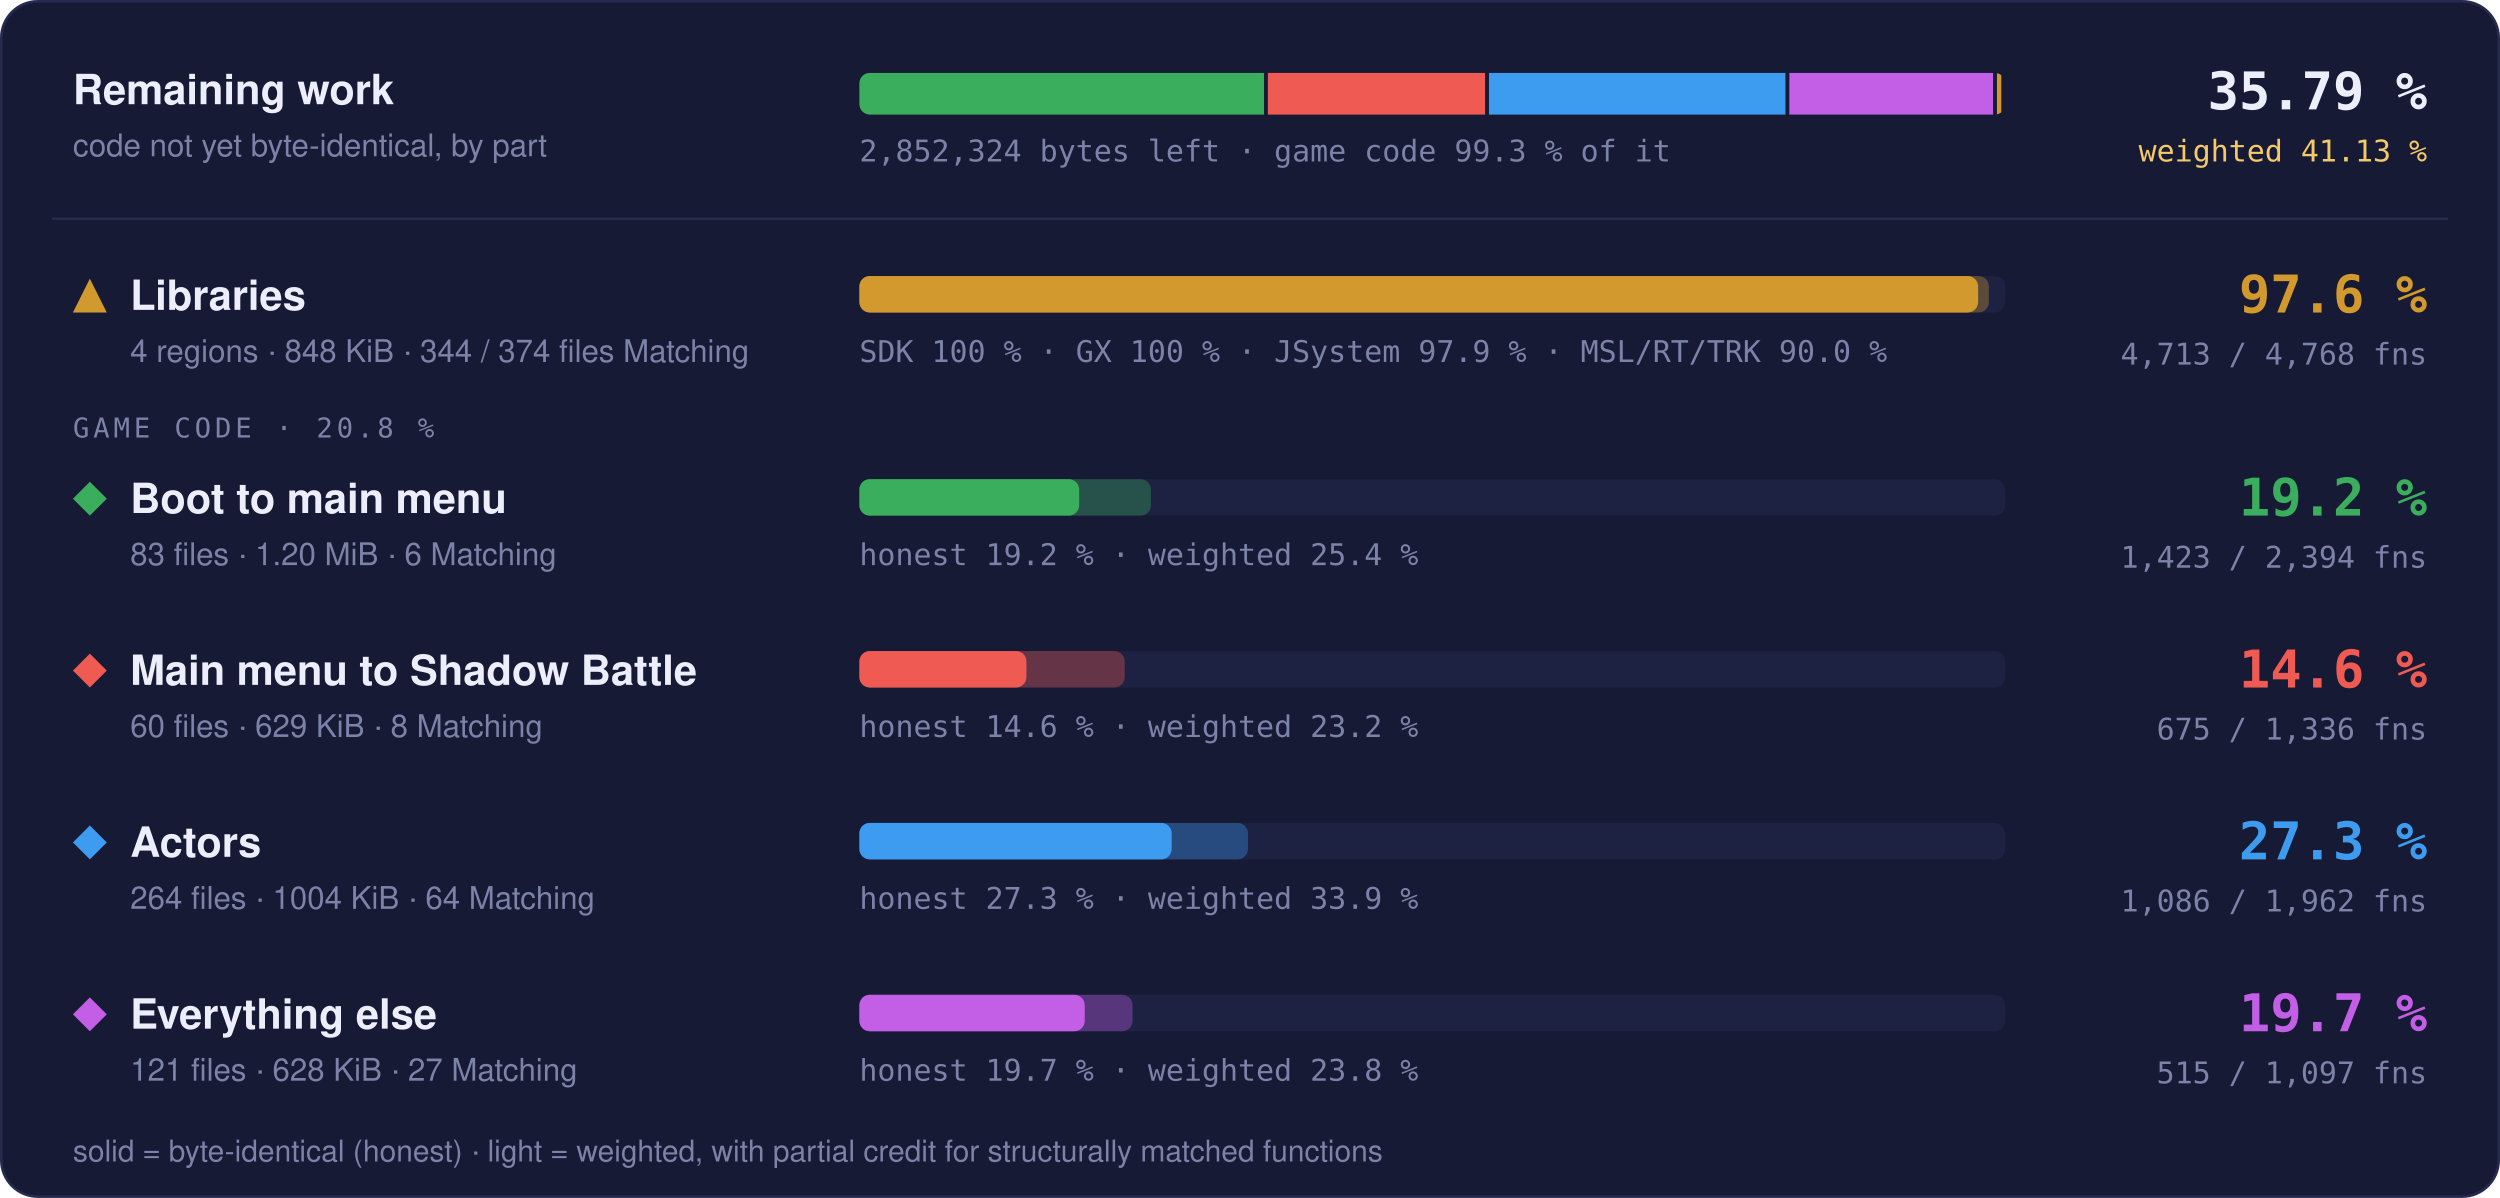
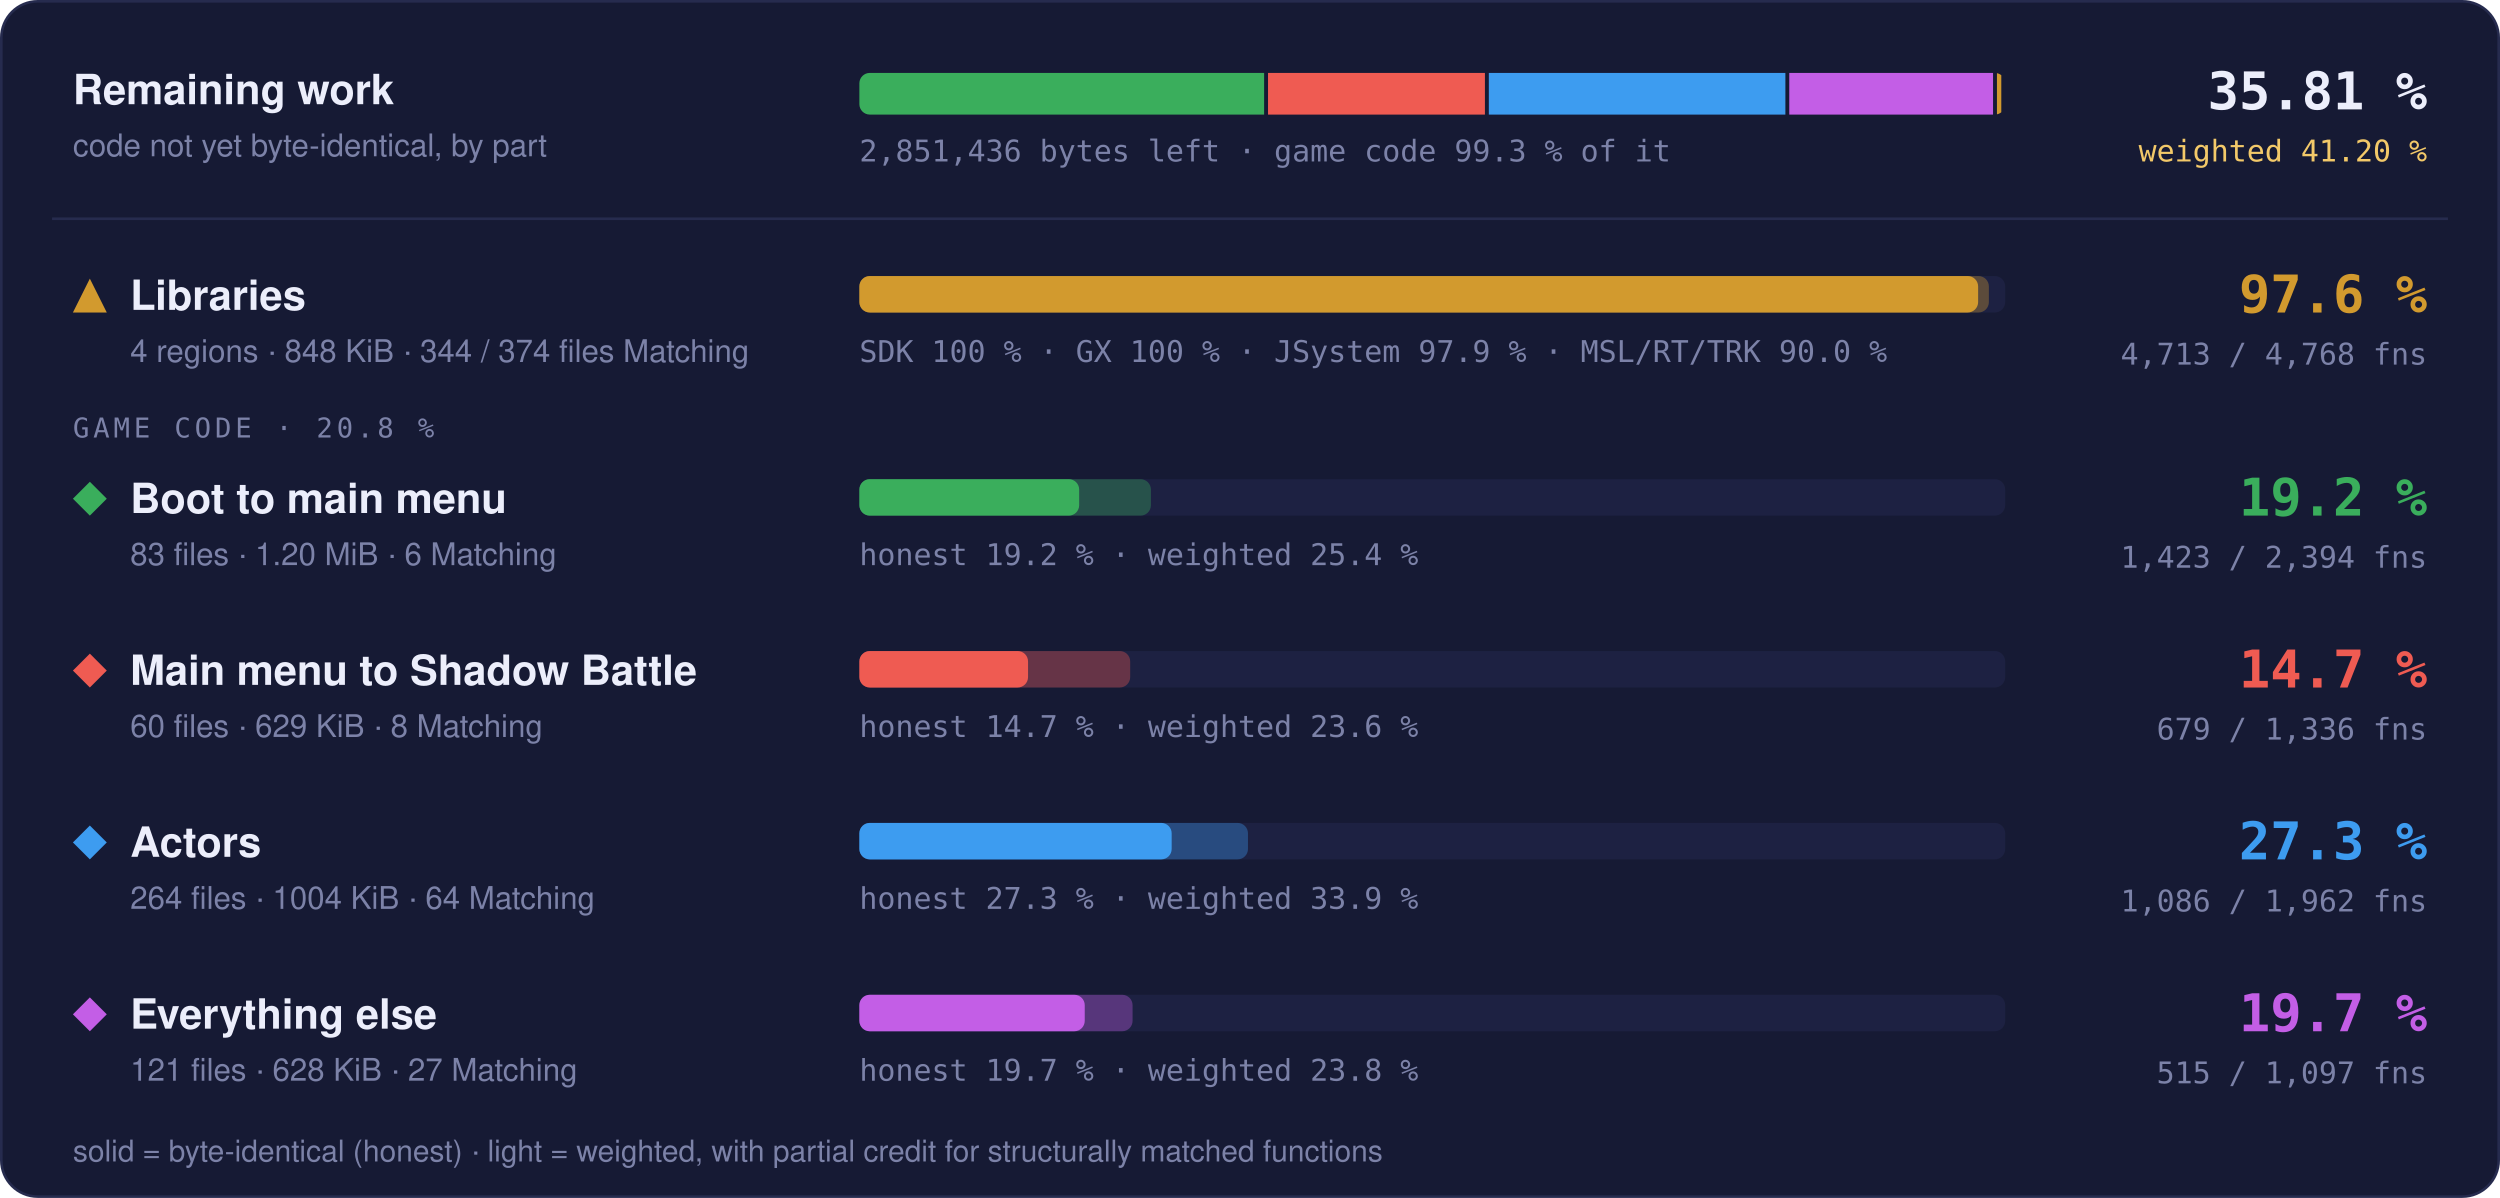
- <svg xmlns="http://www.w3.org/2000/svg" width="960" height="460" viewBox="0 0 960 460" role="img" aria-label="Progress overview: Libraries 97.6 % of code, 4713 of 4768 functions; Boot to main menu 19.2 % of code, 1423 of 2394 functions; Main menu to Shadow Battle 14.6 % of code, 675 of 1336 functions; Actors 27.3 % of code, 1086 of 1962 functions; Everything else 19.7 % of code, 515 of 1097 functions">
+ <svg xmlns="http://www.w3.org/2000/svg" width="960" height="460" viewBox="0 0 960 460" role="img" aria-label="Progress overview: Libraries 97.6 % of code, 4713 of 4768 functions; Boot to main menu 19.2 % of code, 1423 of 2394 functions; Main menu to Shadow Battle 14.7 % of code, 679 of 1336 functions; Actors 27.3 % of code, 1086 of 1962 functions; Everything else 19.7 % of code, 515 of 1097 functions">
  <style>text { font-family: -apple-system, BlinkMacSystemFont, 'Segoe UI', Helvetica, Arial, sans-serif; } .mono { font-family: ui-monospace, SFMono-Regular, 'SF Mono', Menlo, Consolas, monospace; } .grow { transform-box: fill-box; transform-origin: 0 50%; animation: grow 1.4s cubic-bezier(.2,.8,.2,1) both; } @keyframes grow { from { transform: scaleX(0); } } @media (prefers-reduced-motion: reduce) { * { animation: none !important; } }</style>
  <rect x="0.5" y="0.5" width="959" height="459" rx="14" fill="#161a34" stroke="#262b4e" />
  <text x="28" y="40" font-size="16" font-weight="700" fill="#eceefb">Remaining work</text>
  <text x="28" y="60" font-size="12" fill="#7c82a8">code not yet byte-identical, by part</text>
  <clipPath id="rw">
    <rect x="330" y="28" width="440" height="16" rx="4" />
  </clipPath>
  <g clip-path="url(#rw)">
-     <rect class="grow" x="330.00" y="28" width="155.37" height="16" fill="#3aae5c" />
-     <rect class="grow" x="486.87" y="28" width="83.40" height="16" fill="#ef5b52" />
-     <rect class="grow" x="571.77" y="28" width="113.84" height="16" fill="#3d9cf0" />
-     <rect class="grow" x="687.11" y="28" width="78.22" height="16" fill="#c35ee6" />
+     <rect class="grow" x="330.00" y="28" width="155.42" height="16" fill="#3aae5c" />
+     <rect class="grow" x="486.92" y="28" width="83.29" height="16" fill="#ef5b52" />
+     <rect class="grow" x="571.71" y="28" width="113.88" height="16" fill="#3d9cf0" />
+     <rect class="grow" x="687.08" y="28" width="78.25" height="16" fill="#c35ee6" />
    <rect class="grow" x="766.83" y="28" width="1.67" height="16" fill="#d29a2e" />
  </g>
-   <text x="330" y="62" class="mono" font-size="11.5" fill="#7c82a8">2,852,324 bytes left · game code 99.3 % of it</text>
-   <text x="932" y="42" text-anchor="end" class="mono" font-size="20" font-weight="700" fill="#eceefb">35.79 %</text>
-   <text x="932" y="62" text-anchor="end" class="mono" font-size="11.5" fill="#f3c969">weighted 41.13 %</text>
+   <text x="330" y="62" class="mono" font-size="11.5" fill="#7c82a8">2,851,436 bytes left · game code 99.3 % of it</text>
+   <text x="932" y="42" text-anchor="end" class="mono" font-size="20" font-weight="700" fill="#eceefb">35.81 %</text>
+   <text x="932" y="62" text-anchor="end" class="mono" font-size="11.5" fill="#f3c969">weighted 41.20 %</text>
  <line x1="20" x2="940" y1="84" y2="84" stroke="#262b4e" />
  <g fill="#d29a2e">
    <path d="M34.5 107L41 120L28 120Z" />
  </g>
  <text x="50" y="119" font-size="16" font-weight="700" fill="#eceefb">Libraries</text>
  <text x="50" y="139" font-size="12" fill="#7c82a8">4 regions · 848 KiB · 344 / 374 files Matching</text>
  <rect x="330" y="106" width="440" height="14" rx="4" fill="#1d2142" />
  <rect class="grow" style="animation-delay:0.0s" x="330" y="106" width="433.73" height="14" rx="4" fill="#d29a2e" fill-opacity="0.35" />
  <rect class="grow" style="animation-delay:0.0s" x="330" y="106" width="429.60" height="14" rx="4" fill="#d29a2e" />
  <text x="330" y="139" class="mono" font-size="11.5" fill="#7c82a8">SDK 100 % · GX 100 % · JSystem 97.9 % · MSL/RT/TRK 90.0 %</text>
  <text x="932" y="120" text-anchor="end" class="mono" font-size="20" font-weight="700" fill="#d29a2e">97.6 %</text>
  <text x="932" y="140" text-anchor="end" class="mono" font-size="11.5" fill="#7c82a8">4,713 / 4,768 fns</text>
  <text x="28" y="168" class="mono" font-size="10.5" letter-spacing="0.14em" fill="#7c82a8">GAME CODE · 20.8 %</text>
  <g fill="#3aae5c">
    <path d="M34.5 185L41 191.5L34.5 198L28 191.5Z" />
  </g>
  <text x="50" y="197" font-size="16" font-weight="700" fill="#eceefb">Boot to main menu</text>
  <text x="50" y="217" font-size="12" fill="#7c82a8">83 files · 1.20 MiB · 6 Matching</text>
  <rect x="330" y="184" width="440" height="14" rx="4" fill="#1d2142" />
  <rect class="grow" style="animation-delay:0.1s" x="330" y="184" width="111.95" height="14" rx="4" fill="#3aae5c" fill-opacity="0.35" />
  <rect class="grow" style="animation-delay:0.1s" x="330" y="184" width="84.40" height="14" rx="4" fill="#3aae5c" />
  <text x="330" y="217" class="mono" font-size="11.5" fill="#7c82a8">honest 19.2 % · weighted 25.4 %</text>
  <text x="932" y="198" text-anchor="end" class="mono" font-size="20" font-weight="700" fill="#3aae5c">19.2 %</text>
  <text x="932" y="218" text-anchor="end" class="mono" font-size="11.5" fill="#7c82a8">1,423 / 2,394 fns</text>
  <g fill="#ef5b52">
    <path d="M34.5 251L41 257.5L34.5 264L28 257.5Z" />
  </g>
  <text x="50" y="263" font-size="16" font-weight="700" fill="#eceefb">Main menu to Shadow Battle</text>
  <text x="50" y="283" font-size="12" fill="#7c82a8">60 files · 629 KiB · 8 Matching</text>
  <rect x="330" y="250" width="440" height="14" rx="4" fill="#1d2142" />
-   <rect class="grow" style="animation-delay:0.2s" x="330" y="250" width="101.90" height="14" rx="4" fill="#ef5b52" fill-opacity="0.35" />
-   <rect class="grow" style="animation-delay:0.2s" x="330" y="250" width="64.16" height="14" rx="4" fill="#ef5b52" />
-   <text x="330" y="283" class="mono" font-size="11.5" fill="#7c82a8">honest 14.6 % · weighted 23.2 %</text>
-   <text x="932" y="264" text-anchor="end" class="mono" font-size="20" font-weight="700" fill="#ef5b52">14.6 %</text>
-   <text x="932" y="284" text-anchor="end" class="mono" font-size="11.5" fill="#7c82a8">675 / 1,336 fns</text>
+   <rect class="grow" style="animation-delay:0.2s" x="330" y="250" width="103.99" height="14" rx="4" fill="#ef5b52" fill-opacity="0.35" />
+   <rect class="grow" style="animation-delay:0.2s" x="330" y="250" width="64.77" height="14" rx="4" fill="#ef5b52" />
+   <text x="330" y="283" class="mono" font-size="11.5" fill="#7c82a8">honest 14.7 % · weighted 23.6 %</text>
+   <text x="932" y="264" text-anchor="end" class="mono" font-size="20" font-weight="700" fill="#ef5b52">14.7 %</text>
+   <text x="932" y="284" text-anchor="end" class="mono" font-size="11.5" fill="#7c82a8">679 / 1,336 fns</text>
  <g fill="#3d9cf0">
    <path d="M34.5 317L41 323.5L34.5 330L28 323.5Z" />
  </g>
  <text x="50" y="329" font-size="16" font-weight="700" fill="#eceefb">Actors</text>
  <text x="50" y="349" font-size="12" fill="#7c82a8">264 files · 1004 KiB · 64 Matching</text>
  <rect x="330" y="316" width="440" height="14" rx="4" fill="#1d2142" />
  <rect class="grow" style="animation-delay:0.3s" x="330" y="316" width="149.22" height="14" rx="4" fill="#3d9cf0" fill-opacity="0.35" />
  <rect class="grow" style="animation-delay:0.3s" x="330" y="316" width="119.92" height="14" rx="4" fill="#3d9cf0" />
  <text x="330" y="349" class="mono" font-size="11.5" fill="#7c82a8">honest 27.3 % · weighted 33.9 %</text>
  <text x="932" y="330" text-anchor="end" class="mono" font-size="20" font-weight="700" fill="#3d9cf0">27.3 %</text>
  <text x="932" y="350" text-anchor="end" class="mono" font-size="11.5" fill="#7c82a8">1,086 / 1,962 fns</text>
  <g fill="#c35ee6">
    <path d="M34.5 383L41 389.5L34.5 396L28 389.5Z" />
  </g>
  <text x="50" y="395" font-size="16" font-weight="700" fill="#eceefb">Everything else</text>
  <text x="50" y="415" font-size="12" fill="#7c82a8">121 files · 628 KiB · 27 Matching</text>
  <rect x="330" y="382" width="440" height="14" rx="4" fill="#1d2142" />
  <rect class="grow" style="animation-delay:0.4s" x="330" y="382" width="104.91" height="14" rx="4" fill="#c35ee6" fill-opacity="0.35" />
  <rect class="grow" style="animation-delay:0.4s" x="330" y="382" width="86.54" height="14" rx="4" fill="#c35ee6" />
  <text x="330" y="415" class="mono" font-size="11.5" fill="#7c82a8">honest 19.7 % · weighted 23.8 %</text>
  <text x="932" y="396" text-anchor="end" class="mono" font-size="20" font-weight="700" fill="#c35ee6">19.7 %</text>
  <text x="932" y="416" text-anchor="end" class="mono" font-size="11.5" fill="#7c82a8">515 / 1,097 fns</text>
  <text x="28" y="446" font-size="11.5" fill="#7c82a8">solid = byte-identical (honest) · light = weighted, with partial credit for structurally matched functions</text>
</svg>
